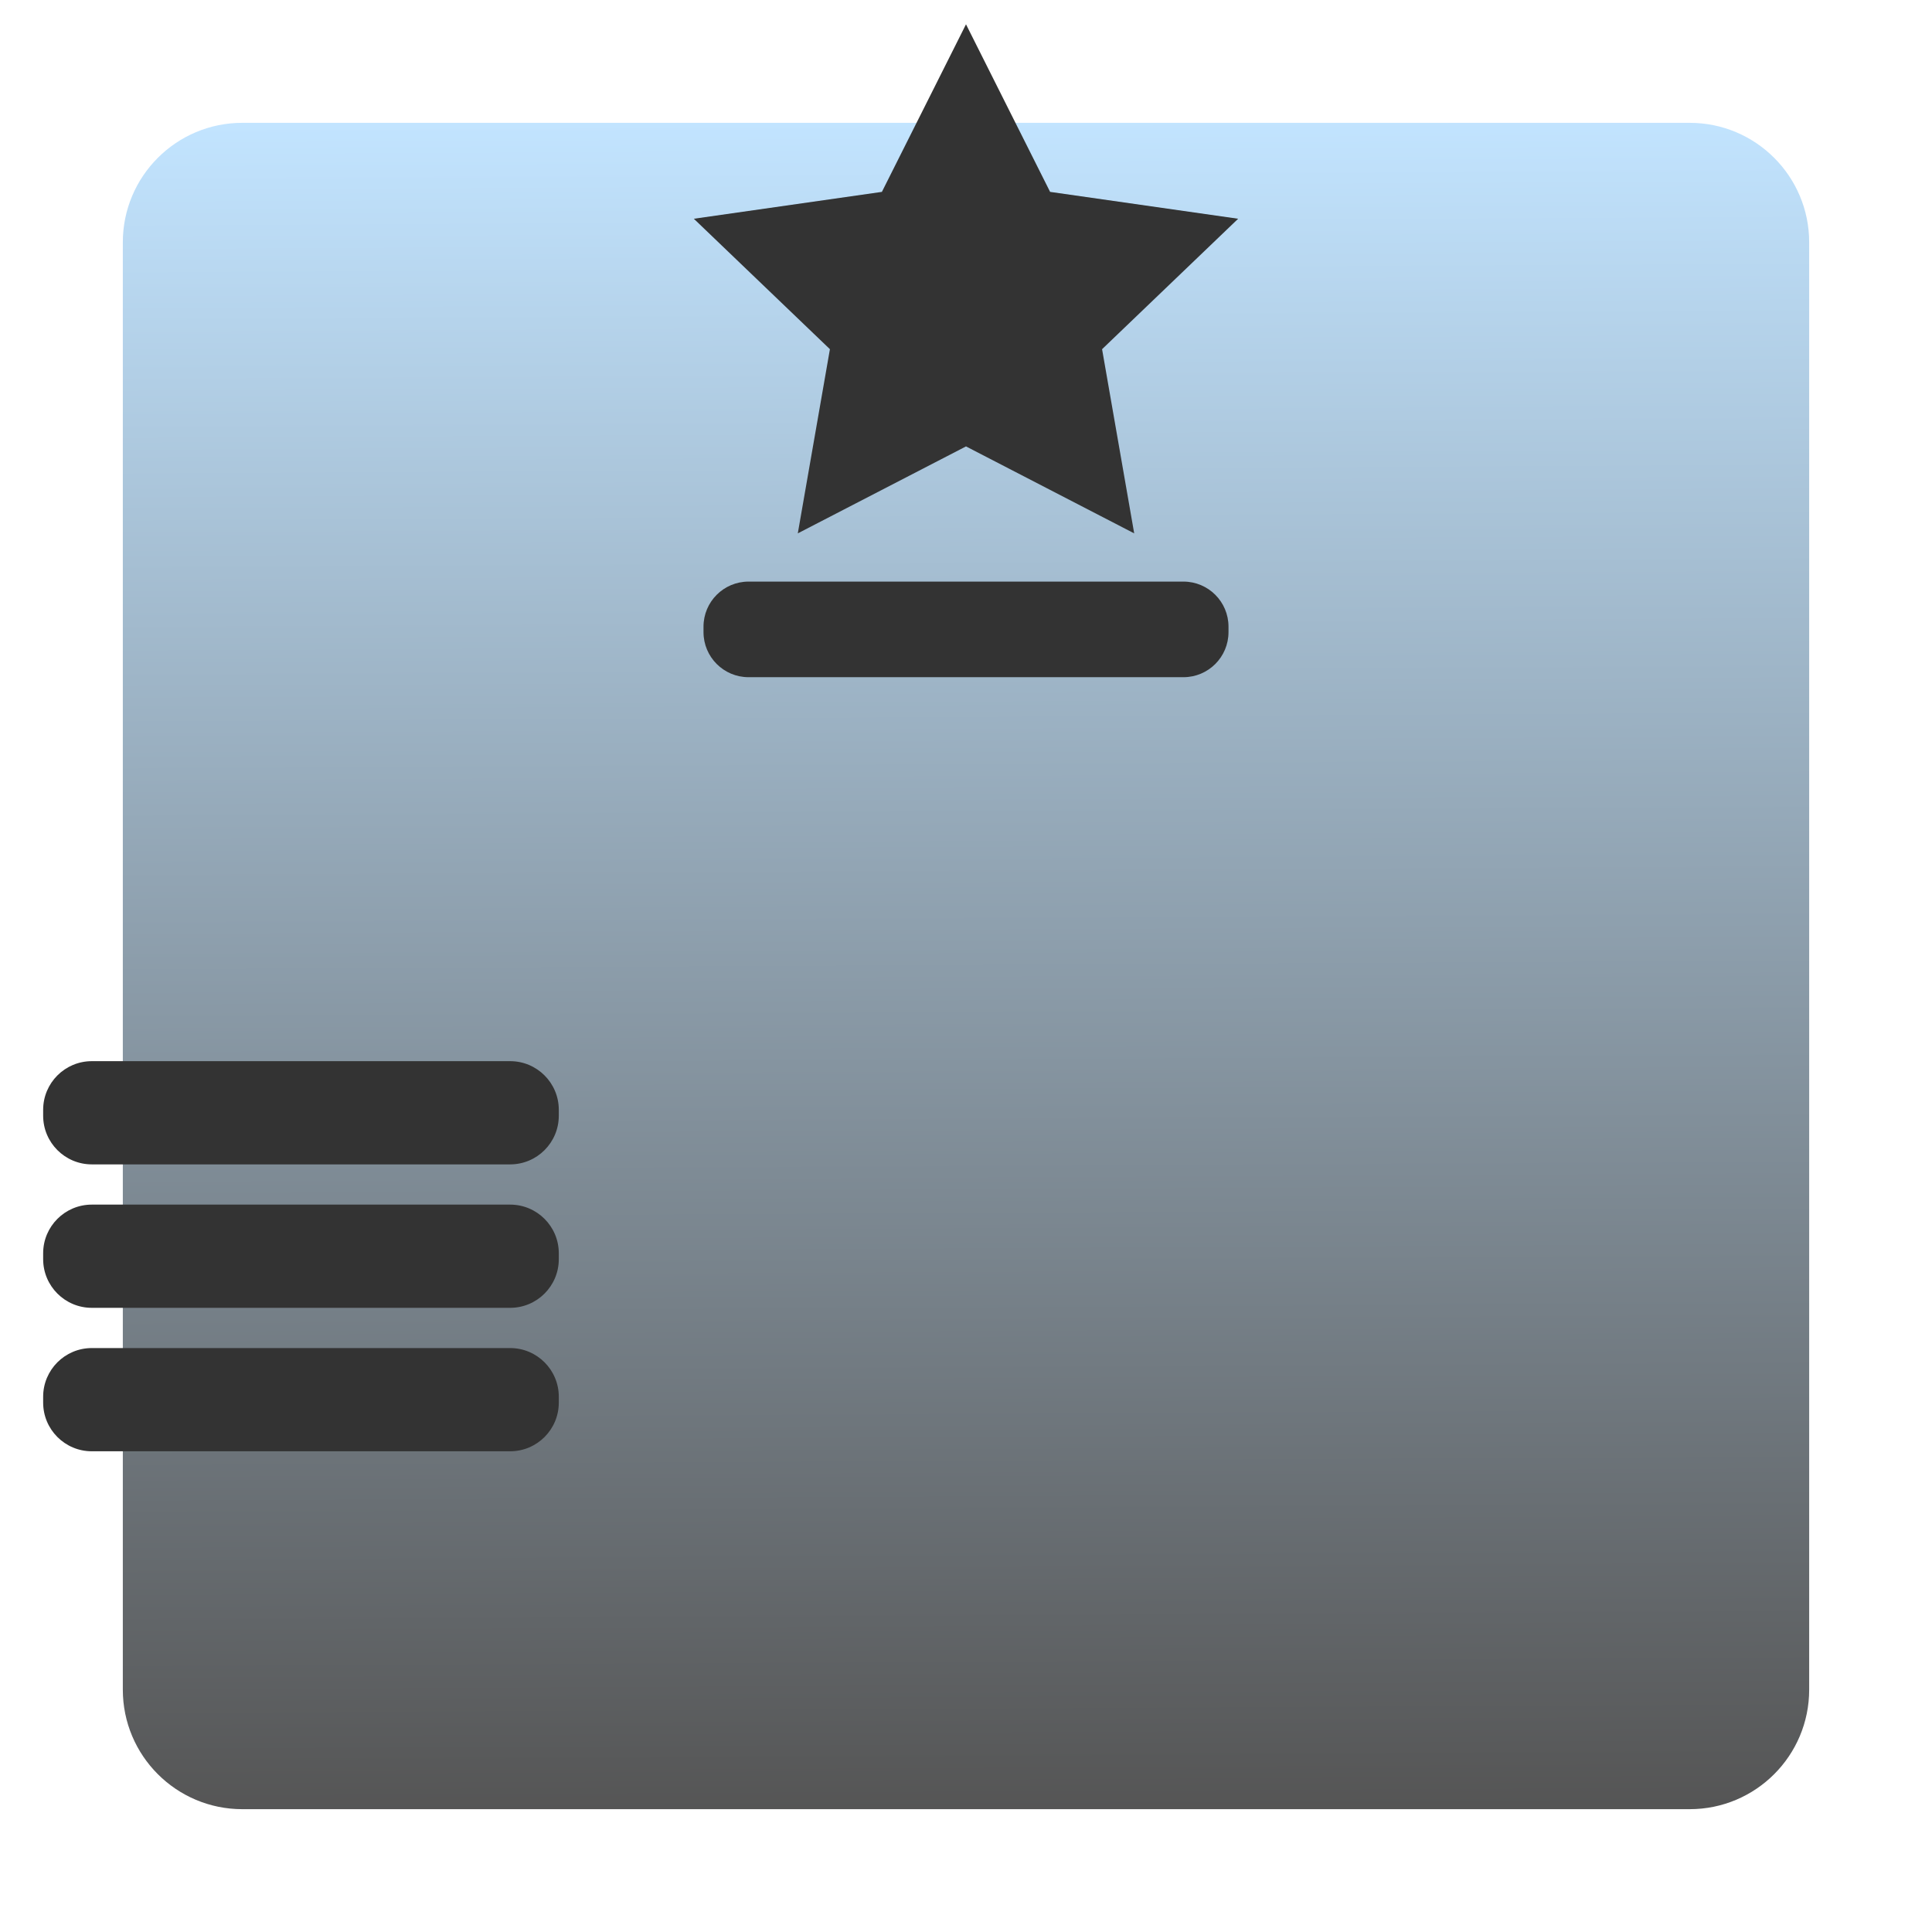
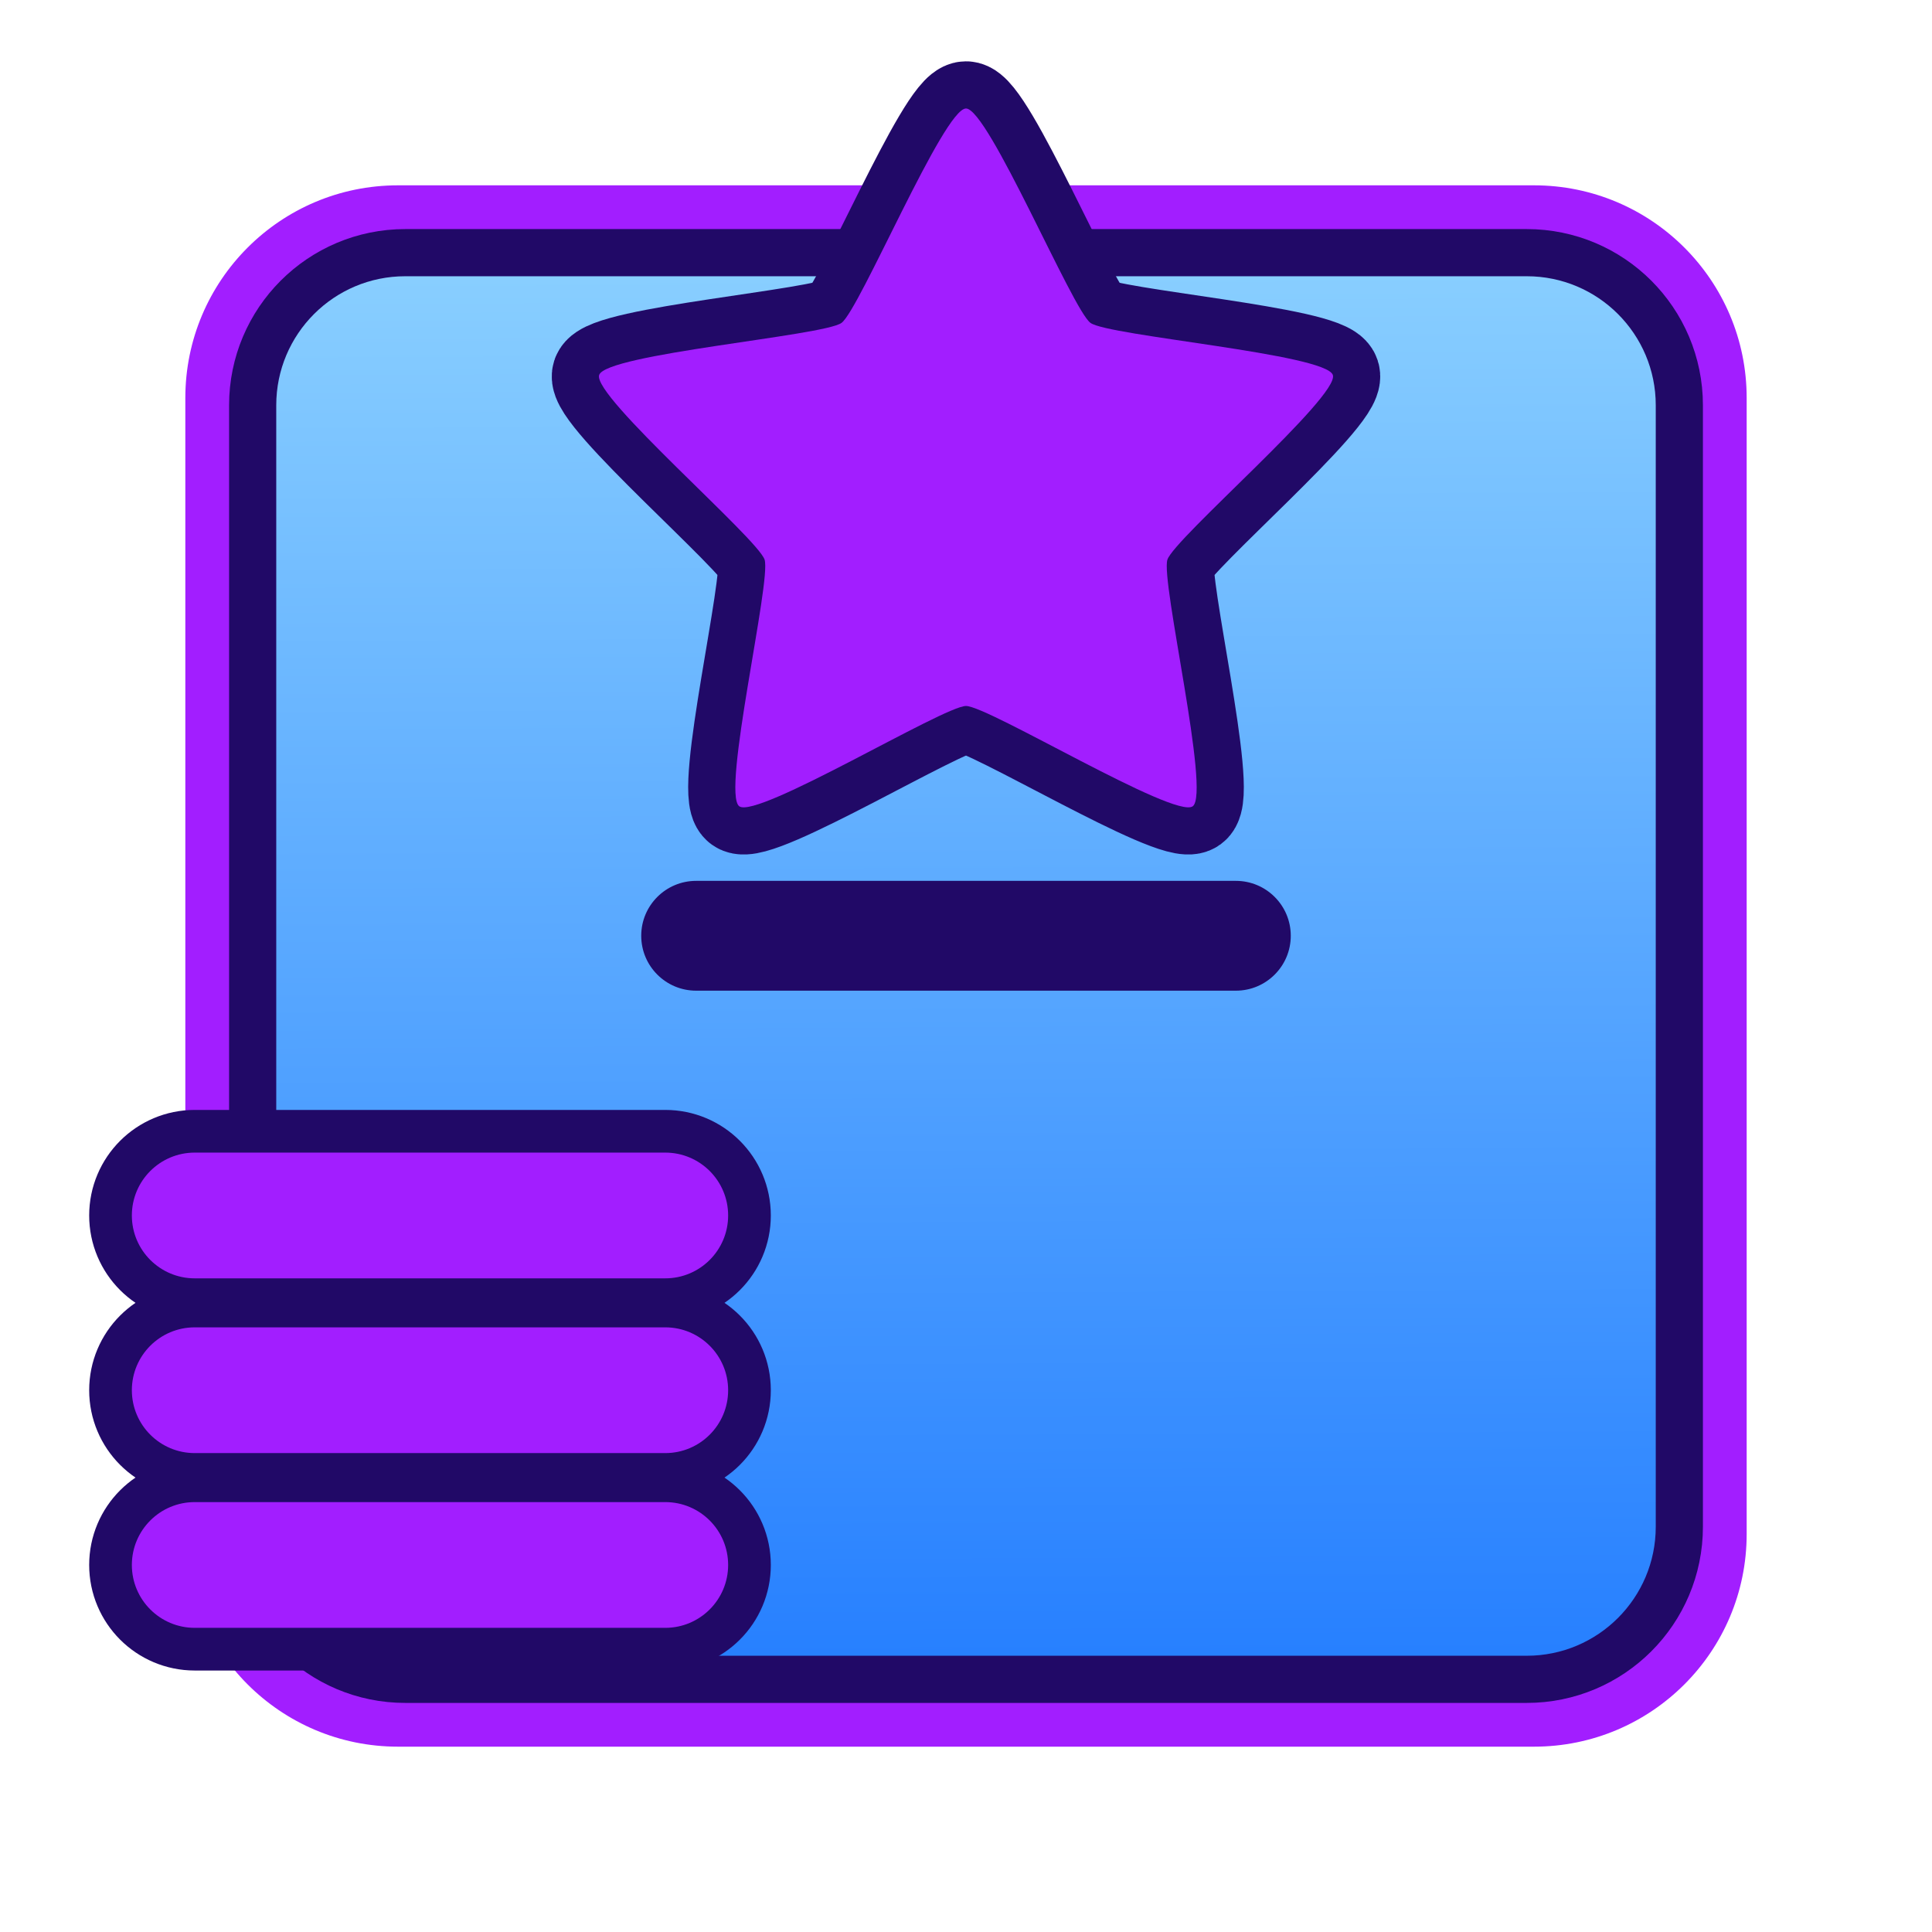
- <svg xmlns="http://www.w3.org/2000/svg" xmlns:xlink="http://www.w3.org/1999/xlink" width="512" height="512" viewBox="0 0 512 512" version="1.1" id="svg5">
+ <svg xmlns="http://www.w3.org/2000/svg" xmlns:xlink="http://www.w3.org/1999/xlink" width="512" height="512" viewBox="0 0 512 512" version="1.1" id="svg5" xml:space="preserve">
  <defs id="defs2">
    <linearGradient id="linearGradient1746-0">
-       <stop style="stop-color:#555555;stop-opacity:1" offset="0" id="stop1742" />
-       <stop style="stop-color:#c2e4ff;stop-opacity:1" offset="1" id="stop1744" />
+       <stop style="stop-color:#2780ff;stop-opacity:1;" offset="0" id="stop1742" />
+       <stop style="stop-color:#88ceff;stop-opacity:1;" offset="1" id="stop1744" />
    </linearGradient>
-     <linearGradient xlink:href="#linearGradient1746-0" id="linearGradient1748" x1="32.55" y1="258.932" x2="480.037" y2="256.586" gradientUnits="userSpaceOnUse" gradientTransform="translate(-512)" />
+     <linearGradient xlink:href="#linearGradient1746-0" id="linearGradient1748" x1="32.55" y1="258.932" x2="480.037" y2="256.586" gradientUnits="userSpaceOnUse" gradientTransform="matrix(0.8180407,0,0,0.8180407,-465.4184,46.58158)" />
  </defs>
-   <g id="layer1">
-     <rect style="fill:url(#linearGradient1748);fill-opacity:1;fill-rule:evenodd" id="rect75" width="446.9" height="446.9" x="-479.45" y="32.55" ry="31.67" transform="rotate(-90)" />
-     <path style="fill:#333333;fill-opacity:1" id="path1428" d="m 256,9.959 17.757,35.979 39.705,5.77 -28.731,28.006 6.782,39.545 L 256,100.588 l -35.514,18.671 6.782,-39.545 -28.731,-28.006 39.705,-5.77 z" transform="matrix(1.255161,0,0,1.234291,-65.32126,-5.852162)" />
-     <rect style="fill:#333333;fill-opacity:1;stroke-width:1.245" id="rect1532" width="139.129" height="25.336" x="186.436" y="154.128" ry="11.944" />
-     <rect style="fill:#333333;fill-opacity:1;stroke-width:1.282" id="rect1532-3" width="136.651" height="27.355" x="11.436" y="281.219" ry="12.896" />
-     <rect style="fill:#333333;fill-opacity:1;stroke-width:1.282" id="rect1532-8" width="136.651" height="27.355" x="11.436" y="319.234" ry="12.896" />
-     <rect style="fill:#333333;fill-opacity:1;stroke-width:1.282" id="rect1532-6" width="136.651" height="27.355" x="11.436" y="357.25" ry="12.896" />
+   <g id="layer1" style="display:inline" transform="translate(0,-1.5258789e-5)">
+     <g id="g3">
+       <rect style="display:inline;fill:#a21eff;fill-opacity:1;fill-rule:evenodd;stroke:none;stroke-width:28.295;stroke-dasharray:none;stroke-opacity:1;paint-order:markers stroke fill" id="rect6" width="413.771" height="413.771" x="-462.885" y="49.115" ry="56.35" transform="rotate(-90)" />
+       <rect style="display:inline;fill:url(#linearGradient1748);fill-opacity:1;fill-rule:evenodd;stroke:#210967;stroke-width:25;stroke-dasharray:none;stroke-opacity:1;paint-order:markers stroke fill" id="rect75" width="365.583" height="365.583" x="-438.791" y="73.209" ry="34.19" transform="rotate(-90)" />
+     </g>
+     <g id="g2" style="display:inline">
+       <path style="display:none;fill:#a21eff;fill-opacity:1;stroke:#210967;stroke-width:21.848;stroke-dasharray:none;stroke-opacity:1;paint-order:markers stroke fill" id="path1428" d="m 255.999,42.757 c 4.98,0 26.522,52.847 26.522,52.847 0,0 58.013,3.649 59.306,8.474 1.293,4.825 -42.914,41.135 -42.914,41.135 0,0 14.475,55.576 10.131,58.084 -4.344,2.508 -53.045,-27.424 -53.045,-27.424 0,0 -49.517,30.951 -53.045,27.424 -3.527,-3.527 10.131,-58.084 10.131,-58.084 0,0 -44.218,-36.268 -42.914,-41.135 1.304,-4.867 59.306,-8.474 59.306,-8.474 0,0 21.542,-52.847 26.522,-52.847 z" />
+       <path style="display:inline;fill:#a21eff;stroke:#210967;stroke-width:25;stroke-linejoin:round;stroke-miterlimit:0;stroke-opacity:1;paint-order:markers stroke fill" id="path1" d="m 567.549,28.75 c 5.913,0 28.203,53.345 32.987,56.82 4.784,3.476 62.406,8.19 64.233,13.814 1.827,5.624 -42.019,43.307 -43.846,48.931 -1.827,5.624 11.495,61.882 6.711,65.358 -4.784,3.476 -54.172,-26.58 -60.085,-26.58 -5.913,0 -55.301,30.055 -60.085,26.58 -4.784,-3.476 8.539,-59.734 6.711,-65.358 -1.827,-5.624 -45.673,-43.307 -43.846,-48.931 1.827,-5.624 59.449,-10.338 64.233,-13.814 4.784,-3.476 27.074,-56.82 32.987,-56.82 z" transform="translate(-311.5489)" />
+       <rect style="display:inline;fill:#210967;fill-opacity:1;stroke-width:1.484" id="rect1532" width="172.138" height="29.101" x="169.931" y="233.438" ry="14.55" rx="14.55" />
+     </g>
+     <g id="g1" style="display:inline">
+       <rect style="fill:#a21eff;fill-opacity:1;stroke:#210967;stroke-width:22.621;stroke-dasharray:none;stroke-opacity:1;paint-order:markers stroke fill" id="rect1532-3" width="158.02" height="33.323" x="34.944" y="305.452" ry="16.661" rx="16.661" />
+       <rect style="fill:#a21eff;fill-opacity:1;stroke:#210967;stroke-width:22.621;stroke-dasharray:none;stroke-opacity:1;paint-order:markers stroke fill" id="rect1532-8" width="158.02" height="33.323" x="34.944" y="351.761" ry="16.661" rx="16.661" />
+       <rect style="fill:#a21eff;fill-opacity:1;stroke:#210967;stroke-width:22.621;stroke-dasharray:none;stroke-opacity:1;paint-order:markers stroke fill" id="rect1532-6" width="158.02" height="33.323" x="34.944" y="398.071" ry="16.661" rx="16.661" />
+     </g>
  </g>
</svg>
